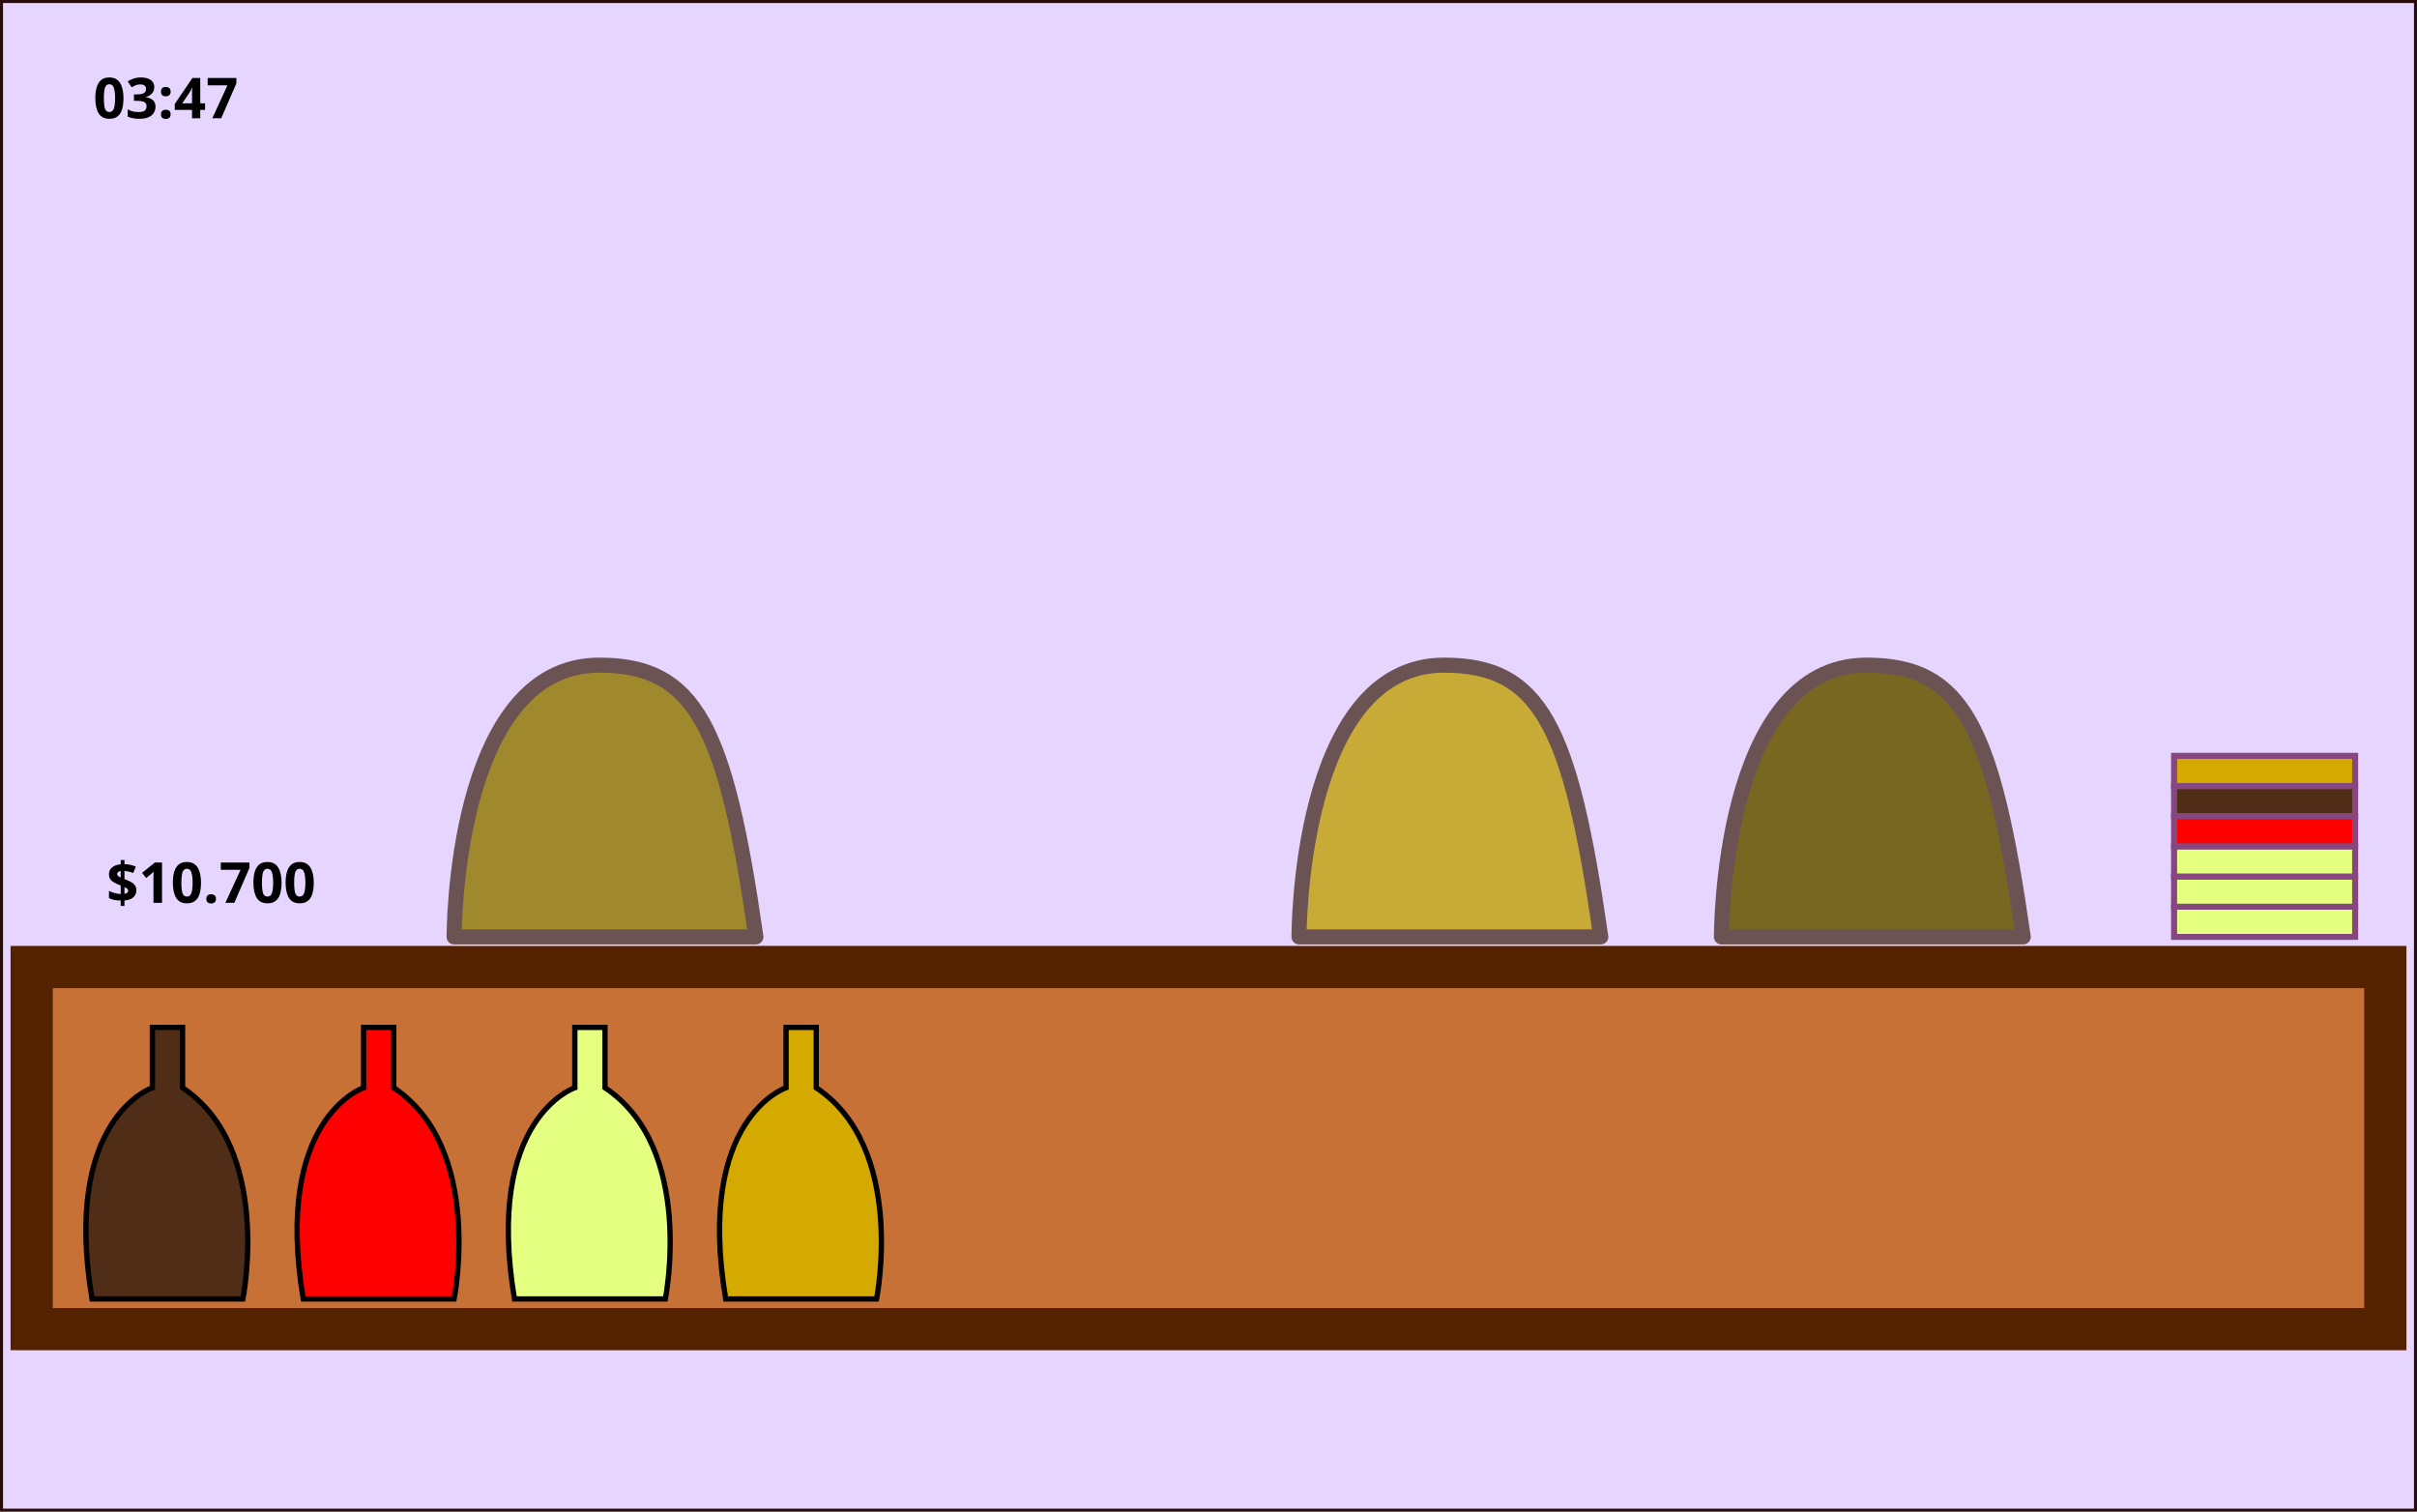
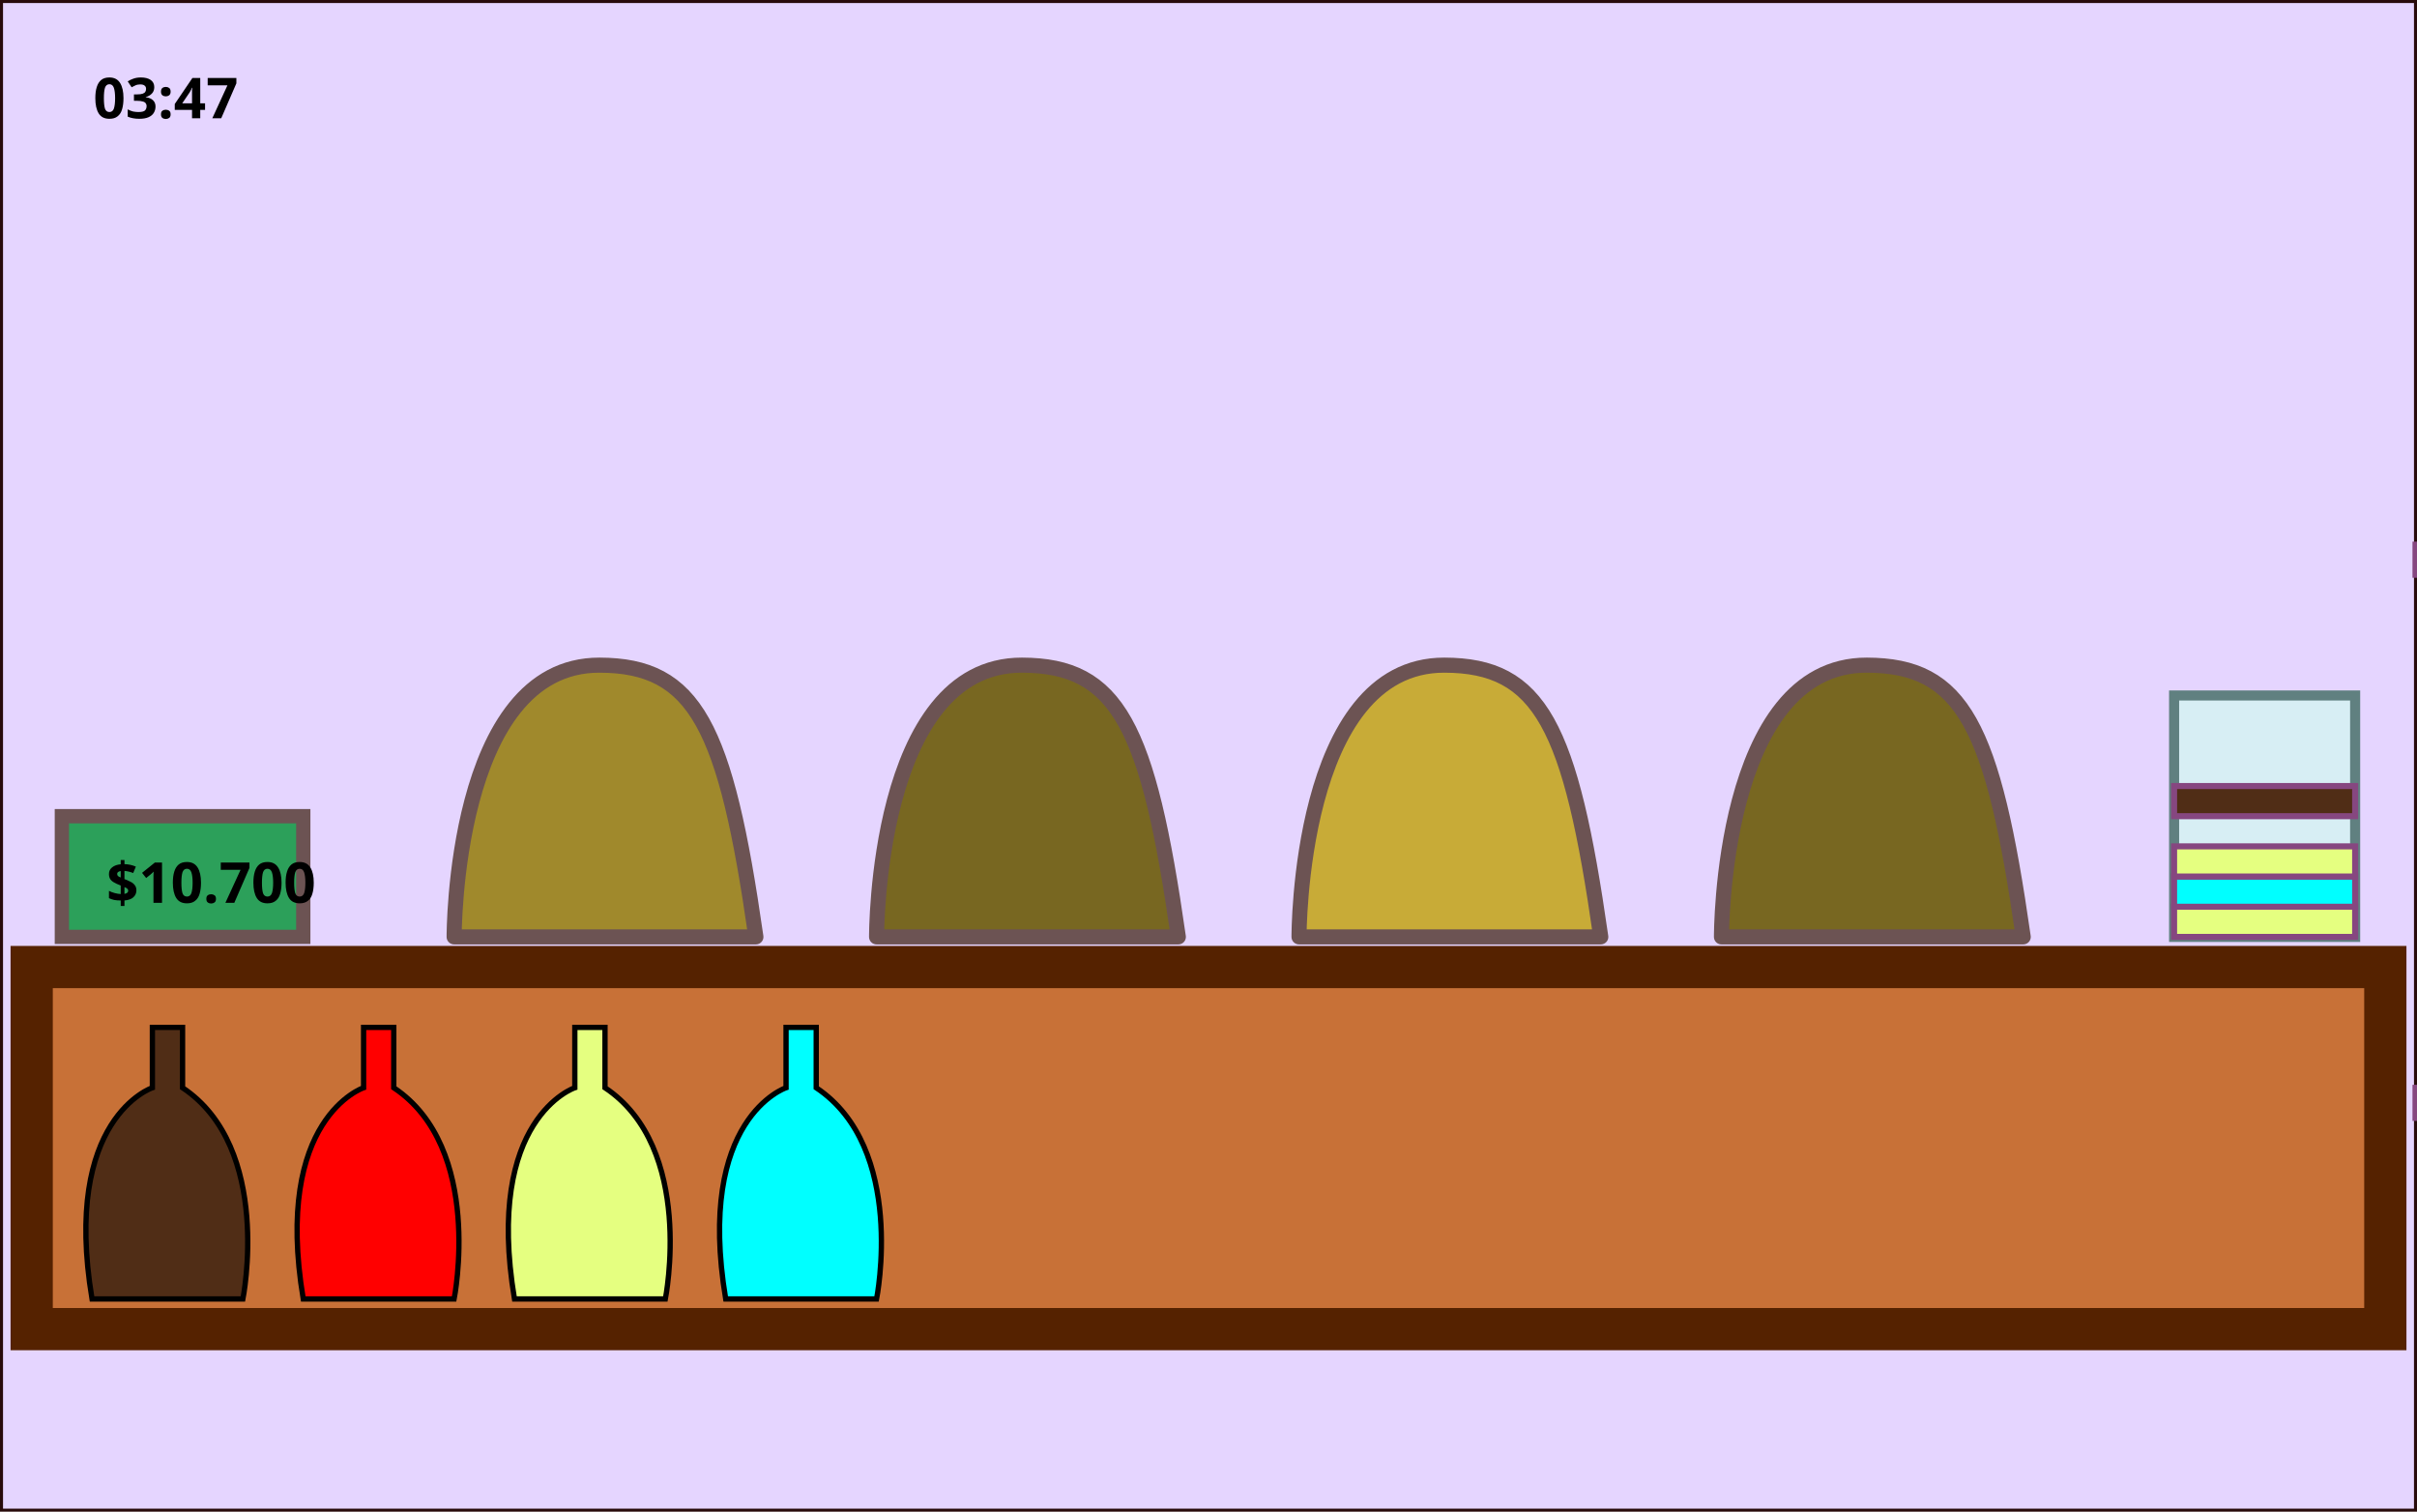
<svg xmlns="http://www.w3.org/2000/svg" width="801" height="501" viewBox="0 0 211.931 132.556" version="1.1" id="svg8">
  <defs id="defs2" />
  <g id="layer1" transform="translate(0.1322915,0.1322915)">
-     <rect style="fill:#d7eef4;fill-opacity:1;stroke:#608080;stroke-width:0.885;stroke-linecap:round;stroke-miterlimit:4;stroke-dasharray:none;stroke-opacity:1" id="rect837" width="15.875" height="21.167" x="190.5" y="60.854" />
-     <rect style="fill:#2ca05a;fill-opacity:1;stroke:#6c5353;stroke-width:1.252;stroke-linecap:round;stroke-miterlimit:4;stroke-dasharray:none;stroke-opacity:1" id="rect843" width="21.167" height="10.583" x="5.292" y="71.437" />
-     <path style="fill:#786721;stroke:#6c5353;stroke-width:1.323;stroke-linecap:round;stroke-linejoin:round;stroke-miterlimit:4;stroke-dasharray:none;stroke-opacity:1" d="m 76.729,82.021 c 0,0 -0.085,-23.852 12.744,-23.828 C 97.896,58.208 100.542,63.5 103.188,82.021 H 76.729 v 0" id="path841-2" />
    <g id="g1296">
      <rect style="fill:#e5d5ff;fill-opacity:1;stroke:#280b0b;stroke-width:0.265;stroke-linecap:round;stroke-miterlimit:4;stroke-dasharray:none;stroke-opacity:1" id="rect1228" width="211.667" height="132.292" x="0" y="0" />
      <rect style="fill:#c87137;fill-opacity:1;stroke:#552200;stroke-width:3.704;stroke-linecap:round;stroke-miterlimit:4;stroke-dasharray:none;stroke-opacity:1;paint-order:normal" id="rect835" width="206.375" height="31.75" x="2.646" y="84.667" />
    </g>
+     <rect style="fill:#d7eef4;fill-opacity:1;stroke:#608080;stroke-width:0.885;stroke-linecap:round;stroke-miterlimit:4;stroke-dasharray:none;stroke-opacity:1" id="rect837" width="15.875" height="21.167" x="190.5" y="60.854" />
+     <rect style="fill:#2ca05a;fill-opacity:1;stroke:#6c5353;stroke-width:1.252;stroke-linecap:round;stroke-miterlimit:4;stroke-dasharray:none;stroke-opacity:1" id="rect843" width="21.167" height="10.583" x="5.292" y="71.437" />
+     <path style="fill:#786721;stroke:#6c5353;stroke-width:1.323;stroke-linecap:round;stroke-linejoin:round;stroke-miterlimit:4;stroke-dasharray:none;stroke-opacity:1" d="m 76.729,82.021 c 0,0 -0.085,-23.852 12.744,-23.828 C 97.896,58.208 100.542,63.5 103.188,82.021 H 76.729 v 0" id="path841-2" />
    <path style="fill:#502d16;stroke:#000000;stroke-width:0.465;stroke-linecap:butt;stroke-linejoin:miter;stroke-miterlimit:4;stroke-dasharray:none;stroke-opacity:1" d="M 7.937,113.771 H 21.167 c 0,0 2.646,-13.229 -5.292,-18.521 v -5.292 h -2.646 v 5.292 c 0,0 -7.937,2.646 -5.292,18.521 z" id="path876" />
    <path style="fill:#e5ff80;stroke:#000000;stroke-width:0.465;stroke-linecap:butt;stroke-linejoin:miter;stroke-miterlimit:4;stroke-dasharray:none;stroke-opacity:1" d="m 44.979,113.771 h 13.229 c 0,0 2.646,-13.229 -5.292,-18.521 v -5.292 h -2.646 v 5.292 c 0,0 -7.937,2.646 -5.292,18.521 z" id="path876-0" />
    <path style="fill:#ff0000;stroke:#000000;stroke-width:0.465;stroke-linecap:butt;stroke-linejoin:miter;stroke-miterlimit:4;stroke-dasharray:none;stroke-opacity:1" d="m 26.458,113.771 h 13.229 c 0,0 2.646,-13.229 -5.292,-18.521 v -5.292 h -2.646 v 5.292 c 0,0 -7.937,2.646 -5.292,18.521 z" id="path876-1" />
    <g id="g971" transform="translate(-140.2292,-42.33333)">
      <path style="fill:#00d455;fill-opacity:1;stroke:#6c5353;stroke-width:0.529;stroke-linecap:butt;stroke-linejoin:miter;stroke-miterlimit:4;stroke-dasharray:none;stroke-opacity:1" d="m 82.021,82.021 2.646,-15.875 2.646,-5.292 h 5.292 l 2.646,5.292 2.646,15.875 z" id="path881" />
      <g id="g1016-2-9" transform="matrix(1.216068,0,0,1,-78.49571,21.96042)">
        <ellipse style="fill:#00d455;fill-opacity:1;stroke:#6c5353;stroke-width:0.465;stroke-linecap:round;stroke-miterlimit:4;stroke-dasharray:none;stroke-opacity:1" id="path899-2-8-0" cx="138.567" cy="32.126" rx="7.938" ry="9.26" />
        <circle style="fill:#6f6f91;fill-opacity:1;stroke:#6c5353;stroke-width:0.465;stroke-linecap:round;stroke-miterlimit:4;stroke-dasharray:none;stroke-opacity:1" id="path901-8-3-8-5-3" cx="135.128" cy="29.555" r="1.323" />
        <circle style="fill:#6f6f91;fill-opacity:1;stroke:#6c5353;stroke-width:0.465;stroke-linecap:round;stroke-miterlimit:4;stroke-dasharray:none;stroke-opacity:1" id="path901-8-3-1-3-9-1" cx="142.093" cy="29.555" r="1.323" />
        <path style="fill:none;stroke:#000000;stroke-width:1.249;stroke-linecap:round;stroke-linejoin:miter;stroke-miterlimit:4;stroke-dasharray:none;stroke-opacity:1" d="m 134.938,36.248 h 7.938" id="path998-9-0" />
      </g>
    </g>
    <g id="g1292">
      <g id="g979" transform="translate(-10.58334,47.625)">
        <path style="fill:#ff5555;fill-opacity:1;stroke:#6c5353;stroke-width:0.529;stroke-linecap:butt;stroke-linejoin:miter;stroke-miterlimit:4;stroke-dasharray:none;stroke-opacity:1" d="m -76.729,84.667 2.646,-15.875 2.646,-5.292 h 5.292 l 2.646,5.292 2.646,15.875 z" id="path881-3" />
        <g id="g1166-1" transform="matrix(1.216068,0,0,1,-166.4604,38.1)">
          <ellipse style="fill:#ff5555;fill-opacity:1;stroke:#6c5353;stroke-width:0.465;stroke-linecap:round;stroke-miterlimit:4;stroke-dasharray:none;stroke-opacity:1" id="path899-26-1" cx="80.359" cy="18.897" rx="7.938" ry="9.26" />
          <circle style="fill:#6f6f91;fill-opacity:1;stroke:#6c5353;stroke-width:0.465;stroke-linecap:round;stroke-miterlimit:4;stroke-dasharray:none;stroke-opacity:1" id="path901-8-3-4-4" cx="76.919" cy="16.326" r="1.323" />
          <path style="fill:none;stroke:#280b0b;stroke-width:1.351;stroke-linecap:round;stroke-linejoin:miter;stroke-miterlimit:4;stroke-dasharray:none;stroke-opacity:1" d="m 75.671,21.167 c 0,0 4.498,7.937 8.996,0" id="path933-24-8" />
          <circle style="fill:#6f6f91;fill-opacity:1;stroke:#6c5353;stroke-width:0.465;stroke-linecap:round;stroke-miterlimit:4;stroke-dasharray:none;stroke-opacity:1" id="path901-8-3-1-1-6" cx="83.884" cy="16.326" r="1.323" />
        </g>
      </g>
    </g>
-     <path style="fill:#d4aa00;stroke:#000000;stroke-width:0.465;stroke-linecap:butt;stroke-linejoin:miter;stroke-miterlimit:4;stroke-dasharray:none;stroke-opacity:1" d="m 63.5,113.771 h 13.229 c 0,0 2.646,-13.229 -5.292,-18.521 v -5.292 h -2.646 v 5.292 c 0,0 -7.937,2.646 -5.292,18.521 z" id="path876-0-4" />
+     <path style="fill:#00ffff;stroke:#000000;stroke-width:0.465;stroke-linecap:butt;stroke-linejoin:miter;stroke-miterlimit:4;stroke-dasharray:none;stroke-opacity:1" d="m 63.5,113.771 h 13.229 c 0,0 2.646,-13.229 -5.292,-18.521 v -5.292 h -2.646 v 5.292 c 0,0 -7.937,2.646 -5.292,18.521 z" id="path876-0-4" />
    <text xml:space="preserve" style="font-style:normal;font-variant:normal;font-weight:bold;font-stretch:condensed;font-size:4.939px;line-height:1.25;font-family:'Agency FB';-inkscape-font-specification:'Agency FB, Bold Condensed';font-variant-ligatures:normal;font-variant-caps:normal;font-variant-numeric:normal;font-variant-east-asian:normal;fill:#000000;fill-opacity:1;stroke:none;stroke-width:0.265" x="9.203" y="79.03" id="text1257">
      <tspan id="tspan1255" x="9.203" y="79.03" style="font-style:normal;font-variant:normal;font-weight:bold;font-stretch:condensed;font-size:4.939px;font-family:'Agency FB';-inkscape-font-specification:'Agency FB, Bold Condensed';font-variant-ligatures:normal;font-variant-caps:normal;font-variant-numeric:normal;font-variant-east-asian:normal;stroke-width:0.265">$10.700</tspan>
    </text>
    <text xml:space="preserve" style="font-style:normal;font-variant:normal;font-weight:bold;font-stretch:condensed;font-size:4.939px;line-height:1.25;font-family:'Agency FB';-inkscape-font-specification:'Agency FB, Bold Condensed';font-variant-ligatures:normal;font-variant-caps:normal;font-variant-numeric:normal;font-variant-east-asian:normal;fill:#000000;fill-opacity:1;stroke:none;stroke-width:0.265" x="8.053" y="10.238" id="text1257-8">
      <tspan id="tspan1255-6" x="8.053" y="10.238" style="font-style:normal;font-variant:normal;font-weight:bold;font-stretch:condensed;font-size:4.939px;font-family:'Agency FB';-inkscape-font-specification:'Agency FB, Bold Condensed';font-variant-ligatures:normal;font-variant-caps:normal;font-variant-numeric:normal;font-variant-east-asian:normal;stroke-width:0.265">03:47</tspan>
    </text>
    <rect style="fill:#e5ff80;fill-opacity:1;stroke:#864780;stroke-width:0.529;stroke-linecap:round;stroke-miterlimit:4;stroke-dasharray:none;stroke-opacity:1" id="rect1277" width="15.875" height="2.646" x="190.5" y="79.375" />
-     <rect style="fill:#e5ff80;fill-opacity:1;stroke:#864780;stroke-width:0.529;stroke-linecap:round;stroke-miterlimit:4;stroke-dasharray:none;stroke-opacity:1" id="rect1277-6" width="15.875" height="2.646" x="190.5" y="76.729" />
+     <rect style="fill:#00ffff;fill-opacity:1;stroke:#864780;stroke-width:0.529;stroke-linecap:round;stroke-miterlimit:4;stroke-dasharray:none;stroke-opacity:1" id="rect1277-6" width="15.875" height="2.646" x="190.5" y="76.729" />
    <rect style="fill:#e5ff80;fill-opacity:1;stroke:#864780;stroke-width:0.529;stroke-linecap:round;stroke-miterlimit:4;stroke-dasharray:none;stroke-opacity:1" id="rect1277-7" width="15.875" height="2.646" x="190.5" y="74.083" />
    <rect style="fill:#502d16;fill-opacity:1;stroke:#864780;stroke-width:0.529;stroke-linecap:round;stroke-miterlimit:4;stroke-dasharray:none;stroke-opacity:1" id="rect1277-2" width="15.875" height="2.646" x="190.5" y="68.792" />
-     <rect style="fill:#ff0000;fill-opacity:1;stroke:#864780;stroke-width:0.529;stroke-linecap:round;stroke-miterlimit:4;stroke-dasharray:none;stroke-opacity:1" id="rect1277-61" width="15.875" height="2.646" x="190.5" y="71.438" />
-     <rect style="fill:#d4aa00;fill-opacity:1;stroke:#864780;stroke-width:0.529;stroke-linecap:round;stroke-miterlimit:4;stroke-dasharray:none;stroke-opacity:1" id="rect1277-62" width="15.875" height="2.646" x="190.5" y="66.146" />
+     <rect style="fill:#ff0000;fill-opacity:1;stroke:#864780;stroke-width:0.529;stroke-linecap:round;stroke-miterlimit:4;stroke-dasharray:none;stroke-opacity:1" id="rect1277-61" width="15.875" height="2.646" x="211.667" y="95.25" />
+     <rect style="fill:#d4aa00;fill-opacity:1;stroke:#864780;stroke-width:0.529;stroke-linecap:round;stroke-miterlimit:4;stroke-dasharray:none;stroke-opacity:1" id="rect1277-62" width="15.875" height="2.646" x="211.667" y="47.625" />
    <path style="fill:#c8ab37;stroke:#6c5353;stroke-width:1.323;stroke-linecap:round;stroke-linejoin:round;stroke-miterlimit:4;stroke-dasharray:none;stroke-opacity:1" d="m 113.771,82.021 c 0,0 -0.085,-23.852 12.744,-23.828 8.423,0.016 11.069,5.308 13.715,23.828 h -26.458 v 0" id="path841-2-4" />
    <path style="fill:#786721;stroke:#6c5353;stroke-width:1.323;stroke-linecap:round;stroke-linejoin:round;stroke-miterlimit:4;stroke-dasharray:none;stroke-opacity:1" d="m 150.812,82.021 c 0,0 -0.085,-23.852 12.744,-23.828 8.423,0.016 11.069,5.308 13.715,23.828 H 150.812 v 0" id="path841-2-2" />
    <path style="fill:#a0892c;stroke:#6c5353;stroke-width:1.323;stroke-linecap:round;stroke-linejoin:round;stroke-miterlimit:4;stroke-dasharray:none;stroke-opacity:1" d="m 39.688,82.021 c 0,0 -0.085,-23.852 12.744,-23.828 8.423,0.016 11.069,5.307 13.715,23.828 h -26.458 v 0" id="path841-2-28" />
    <g id="g1266">
      <g id="g987" transform="translate(13.22917,7.9375)">
        <path style="fill:#ffe680;fill-opacity:1;stroke:#6c5353;stroke-width:0.529;stroke-linecap:butt;stroke-linejoin:miter;stroke-miterlimit:4;stroke-dasharray:none;stroke-opacity:1" d="m -39.687,79.375 2.646,-15.875 2.646,-5.292 h 5.292 l 2.646,5.292 2.646,15.875 z" id="path881-3-3" />
        <g id="g1010-9" transform="matrix(1.11588,0,0,1,-145.2027,16.99402)">
          <ellipse style="fill:#ffe680;fill-opacity:1;stroke:#6c5353;stroke-width:0.465;stroke-linecap:round;stroke-miterlimit:4;stroke-dasharray:none;stroke-opacity:1" id="path899-7-1" cx="101.525" cy="34.772" rx="7.938" ry="9.26" />
          <circle style="fill:#6f6f91;fill-opacity:1;stroke:#6c5353;stroke-width:0.465;stroke-linecap:round;stroke-miterlimit:4;stroke-dasharray:none;stroke-opacity:1" id="path901-8-3-0-7" cx="98.086" cy="32.201" r="1.323" />
          <path style="fill:none;stroke:#280b0b;stroke-width:1.249;stroke-linecap:round;stroke-linejoin:miter;stroke-miterlimit:4;stroke-dasharray:none;stroke-opacity:1" d="m 106.413,39.627 c 0,0 -4.549,-6.716 -9.097,0" id="path933-2-5" />
          <circle style="fill:#6f6f91;fill-opacity:1;stroke:#6c5353;stroke-width:0.465;stroke-linecap:round;stroke-miterlimit:4;stroke-dasharray:none;stroke-opacity:1" id="path901-8-3-1-0-2" cx="105.051" cy="32.201" r="1.323" />
        </g>
      </g>
    </g>
    <g id="g987-0" transform="translate(13.22917,-39.6875)">
      <g id="g1010-9-9" transform="matrix(1.11588,0,0,1,-145.2027,15.93569)">
        <g id="g1025" />
        <g id="g1237">
          <path style="fill:#00d455;fill-opacity:1;stroke:#6c5353;stroke-width:0.529;stroke-linecap:butt;stroke-linejoin:miter;stroke-miterlimit:4;stroke-dasharray:none;stroke-opacity:1" d="m -39.687,79.375 2.646,-15.875 2.646,-5.292 h 5.292 l 2.646,5.292 2.646,15.875 z" id="path881-3-3-4" transform="matrix(0.8961534,0,0,1,130.1239,-15.93569)" />
          <ellipse style="fill:#00d455;fill-opacity:1;stroke:#6c5353;stroke-width:0.465;stroke-linecap:round;stroke-miterlimit:4;stroke-dasharray:none;stroke-opacity:1" id="path899-7-1-0" cx="101.525" cy="35.831" rx="7.938" ry="9.26" />
          <circle style="fill:#6f6f91;fill-opacity:1;stroke:#6c5353;stroke-width:0.465;stroke-linecap:round;stroke-miterlimit:4;stroke-dasharray:none;stroke-opacity:1" id="path901-8-3-0-7-5" cx="98.086" cy="33.259" r="1.323" />
          <path style="fill:none;stroke:#280b0b;stroke-width:1.249;stroke-linecap:round;stroke-linejoin:miter;stroke-miterlimit:4;stroke-dasharray:none;stroke-opacity:1" d="m 106.413,40.685 c 0,0 -4.549,-6.716 -9.097,0" id="path933-2-5-7" />
          <circle style="fill:#6f6f91;fill-opacity:1;stroke:#6c5353;stroke-width:0.465;stroke-linecap:round;stroke-miterlimit:4;stroke-dasharray:none;stroke-opacity:1" id="path901-8-3-1-0-2-3" cx="105.051" cy="33.259" r="1.323" />
        </g>
      </g>
    </g>
    <g id="g1247">
      <g id="g979-6" transform="translate(-10.58333,2.645834)">
        <g id="g1166-1-0" transform="matrix(1.216068,0,0,1,-166.4604,37.04167)">
          <g id="g1092">
            <path style="fill:#ffe680;fill-opacity:1;stroke:#6c5353;stroke-width:0.529;stroke-linecap:butt;stroke-linejoin:miter;stroke-miterlimit:4;stroke-dasharray:none;stroke-opacity:1" d="m -76.729,84.667 2.646,-15.875 2.646,-5.292 h 5.292 l 2.646,5.292 2.646,15.875 z" id="path881-3-8" transform="matrix(0.8223224,0,0,1,136.8841,-37.04167)" />
            <ellipse style="fill:#ffe680;fill-opacity:1;stroke:#6c5353;stroke-width:0.465;stroke-linecap:round;stroke-miterlimit:4;stroke-dasharray:none;stroke-opacity:1" id="path899-26-1-4" cx="80.359" cy="19.956" rx="7.938" ry="9.26" />
            <circle style="fill:#6f6f91;fill-opacity:1;stroke:#6c5353;stroke-width:0.465;stroke-linecap:round;stroke-miterlimit:4;stroke-dasharray:none;stroke-opacity:1" id="path901-8-3-4-4-3" cx="76.919" cy="17.384" r="1.323" />
            <path style="fill:none;stroke:#280b0b;stroke-width:1.351;stroke-linecap:round;stroke-linejoin:miter;stroke-miterlimit:4;stroke-dasharray:none;stroke-opacity:1" d="m 75.671,22.225 c 0,0 4.498,7.937 8.996,0" id="path933-24-8-8" />
            <circle style="fill:#6f6f91;fill-opacity:1;stroke:#6c5353;stroke-width:0.465;stroke-linecap:round;stroke-miterlimit:4;stroke-dasharray:none;stroke-opacity:1" id="path901-8-3-1-1-6-2" cx="83.884" cy="17.384" r="1.323" />
          </g>
        </g>
      </g>
    </g>
    <g id="g979-3" transform="translate(-10.58333,-44.97917)">
      <g id="g1166-1-5" transform="matrix(1.216068,0,0,1,-166.4604,37.04167)">
        <g id="g1084">
          <path style="fill:#00d455;fill-opacity:1;stroke:#6c5353;stroke-width:0.48;stroke-linecap:butt;stroke-linejoin:miter;stroke-miterlimit:4;stroke-dasharray:none;stroke-opacity:1" d="M 73.788,47.625 75.964,31.75 78.139,26.458 h 4.351 L 84.667,31.75 86.842,47.625 Z" id="path881-3-7" />
          <g id="g1206" transform="translate(0.2929266,1.058333)">
            <ellipse style="fill:#00d455;fill-opacity:1;stroke:#6c5353;stroke-width:0.465;stroke-linecap:round;stroke-miterlimit:4;stroke-dasharray:none;stroke-opacity:1" id="path899-26-1-5" cx="80.359" cy="18.897" rx="7.938" ry="9.26" />
            <circle style="fill:#6f6f91;fill-opacity:1;stroke:#6c5353;stroke-width:0.465;stroke-linecap:round;stroke-miterlimit:4;stroke-dasharray:none;stroke-opacity:1" id="path901-8-3-4-4-5" cx="76.919" cy="16.326" r="1.323" />
            <path style="fill:none;stroke:#280b0b;stroke-width:1.351;stroke-linecap:round;stroke-linejoin:miter;stroke-miterlimit:4;stroke-dasharray:none;stroke-opacity:1" d="m 75.671,21.167 c 0,0 4.498,7.937 8.996,0" id="path933-24-8-83" />
            <circle style="fill:#6f6f91;fill-opacity:1;stroke:#6c5353;stroke-width:0.465;stroke-linecap:round;stroke-miterlimit:4;stroke-dasharray:none;stroke-opacity:1" id="path901-8-3-1-1-6-6" cx="83.884" cy="16.326" r="1.323" />
          </g>
        </g>
      </g>
    </g>
    <g id="g1257">
      <g id="g971-0" transform="translate(-140.2292,5.291667)">
        <g id="g1016-2-9-3" transform="matrix(1.216068,0,0,1,-78.49571,21.96042)">
          <g id="g1151">
            <path style="fill:#ffe680;fill-opacity:1;stroke:#6c5353;stroke-width:0.529;stroke-linecap:butt;stroke-linejoin:miter;stroke-miterlimit:4;stroke-dasharray:none;stroke-opacity:1" d="m 82.021,82.021 2.646,-15.875 2.646,-5.292 h 5.292 l 2.646,5.292 2.646,15.875 z" id="path881-4" transform="matrix(0.8223225,0,0,1,64.54878,-21.96042)" />
            <ellipse style="fill:#ffe680;fill-opacity:1;stroke:#6c5353;stroke-width:0.465;stroke-linecap:round;stroke-miterlimit:4;stroke-dasharray:none;stroke-opacity:1" id="path899-2-8-0-6" cx="138.567" cy="32.126" rx="7.938" ry="9.26" />
            <circle style="fill:#6f6f91;fill-opacity:1;stroke:#6c5353;stroke-width:0.465;stroke-linecap:round;stroke-miterlimit:4;stroke-dasharray:none;stroke-opacity:1" id="path901-8-3-8-5-3-1" cx="135.128" cy="29.555" r="1.323" />
            <circle style="fill:#6f6f91;fill-opacity:1;stroke:#6c5353;stroke-width:0.465;stroke-linecap:round;stroke-miterlimit:4;stroke-dasharray:none;stroke-opacity:1" id="path901-8-3-1-3-9-1-2" cx="142.093" cy="29.555" r="1.323" />
            <path style="fill:none;stroke:#000000;stroke-width:1.249;stroke-linecap:round;stroke-linejoin:miter;stroke-miterlimit:4;stroke-dasharray:none;stroke-opacity:1" d="m 134.938,36.248 h 7.938" id="path998-9-0-8" />
          </g>
        </g>
      </g>
    </g>
    <g id="g1283">
      <g id="g971-05" transform="translate(-140.2292,50.27083)">
        <g id="g1016-2-9-34" transform="matrix(1.216068,0,0,1,-78.49571,21.96042)">
          <g id="g1159">
            <path style="fill:#ff5555;fill-opacity:1;stroke:#6c5353;stroke-width:0.529;stroke-linecap:butt;stroke-linejoin:miter;stroke-miterlimit:4;stroke-dasharray:none;stroke-opacity:1" d="m 82.021,82.021 2.646,-15.875 2.646,-5.292 h 5.292 l 2.646,5.292 2.646,15.875 z" id="path881-5" transform="matrix(0.8223225,0,0,1,64.54878,-21.96042)" />
            <ellipse style="fill:#ff5555;fill-opacity:1;stroke:#6c5353;stroke-width:0.465;stroke-linecap:round;stroke-miterlimit:4;stroke-dasharray:none;stroke-opacity:1" id="path899-2-8-0-63" cx="138.567" cy="32.126" rx="7.938" ry="9.26" />
            <circle style="fill:#6f6f91;fill-opacity:1;stroke:#6c5353;stroke-width:0.465;stroke-linecap:round;stroke-miterlimit:4;stroke-dasharray:none;stroke-opacity:1" id="path901-8-3-8-5-3-2" cx="135.128" cy="29.555" r="1.323" />
            <circle style="fill:#6f6f91;fill-opacity:1;stroke:#6c5353;stroke-width:0.465;stroke-linecap:round;stroke-miterlimit:4;stroke-dasharray:none;stroke-opacity:1" id="path901-8-3-1-3-9-1-21" cx="142.093" cy="29.555" r="1.323" />
            <path style="fill:none;stroke:#000000;stroke-width:1.249;stroke-linecap:round;stroke-linejoin:miter;stroke-miterlimit:4;stroke-dasharray:none;stroke-opacity:1" d="m 134.938,36.248 h 7.938" id="path998-9-0-9" />
          </g>
        </g>
      </g>
    </g>
    <g id="g987-5" transform="translate(13.22917,52.91667)">
      <g id="g1010-9-8" transform="matrix(1.11588,0,0,1,-145.2027,15.93569)">
        <g id="g1200">
          <g id="g1273">
            <path style="fill:#ff5555;fill-opacity:1;stroke:#6c5353;stroke-width:0.529;stroke-linecap:butt;stroke-linejoin:miter;stroke-miterlimit:4;stroke-dasharray:none;stroke-opacity:1" d="m -39.687,79.375 2.646,-15.875 2.646,-5.292 h 5.292 l 2.646,5.292 2.646,15.875 z" id="path881-3-3-48" transform="matrix(0.8961534,0,0,1,130.1239,-15.93569)" />
            <ellipse style="fill:#ff5555;fill-opacity:1;stroke:#6c5353;stroke-width:0.465;stroke-linecap:round;stroke-miterlimit:4;stroke-dasharray:none;stroke-opacity:1" id="path899-7-1-7" cx="101.525" cy="35.831" rx="7.938" ry="9.26" />
            <circle style="fill:#6f6f91;fill-opacity:1;stroke:#6c5353;stroke-width:0.465;stroke-linecap:round;stroke-miterlimit:4;stroke-dasharray:none;stroke-opacity:1" id="path901-8-3-0-7-50" cx="98.086" cy="33.259" r="1.323" />
            <path style="fill:none;stroke:#280b0b;stroke-width:1.249;stroke-linecap:round;stroke-linejoin:miter;stroke-miterlimit:4;stroke-dasharray:none;stroke-opacity:1" d="m 106.413,40.685 c 0,0 -4.549,-6.716 -9.097,0" id="path933-2-5-4" />
            <circle style="fill:#6f6f91;fill-opacity:1;stroke:#6c5353;stroke-width:0.465;stroke-linecap:round;stroke-miterlimit:4;stroke-dasharray:none;stroke-opacity:1" id="path901-8-3-1-0-2-38" cx="105.051" cy="33.259" r="1.323" />
          </g>
        </g>
      </g>
    </g>
    <g id="g1296-9" transform="translate(1.4364676e-6,142.875)">
      <rect style="fill:#e5d5ff;fill-opacity:1;stroke:#280b0b;stroke-width:0.265;stroke-linecap:round;stroke-miterlimit:4;stroke-dasharray:none;stroke-opacity:1" id="rect1228-1" width="211.667" height="132.292" x="0" y="0" />
      <rect style="fill:#c87137;fill-opacity:1;stroke:#552200;stroke-width:3.704;stroke-linecap:round;stroke-miterlimit:4;stroke-dasharray:none;stroke-opacity:1;paint-order:normal" id="rect835-4" width="206.375" height="31.75" x="2.646" y="84.667" />
    </g>
+     <rect style="fill:#d7eef4;fill-opacity:1;stroke:#608080;stroke-width:0.885;stroke-linecap:round;stroke-miterlimit:4;stroke-dasharray:none;stroke-opacity:1" id="rect837-7" width="15.875" height="21.167" x="219.604" y="58.208" />
  </g>
</svg>
